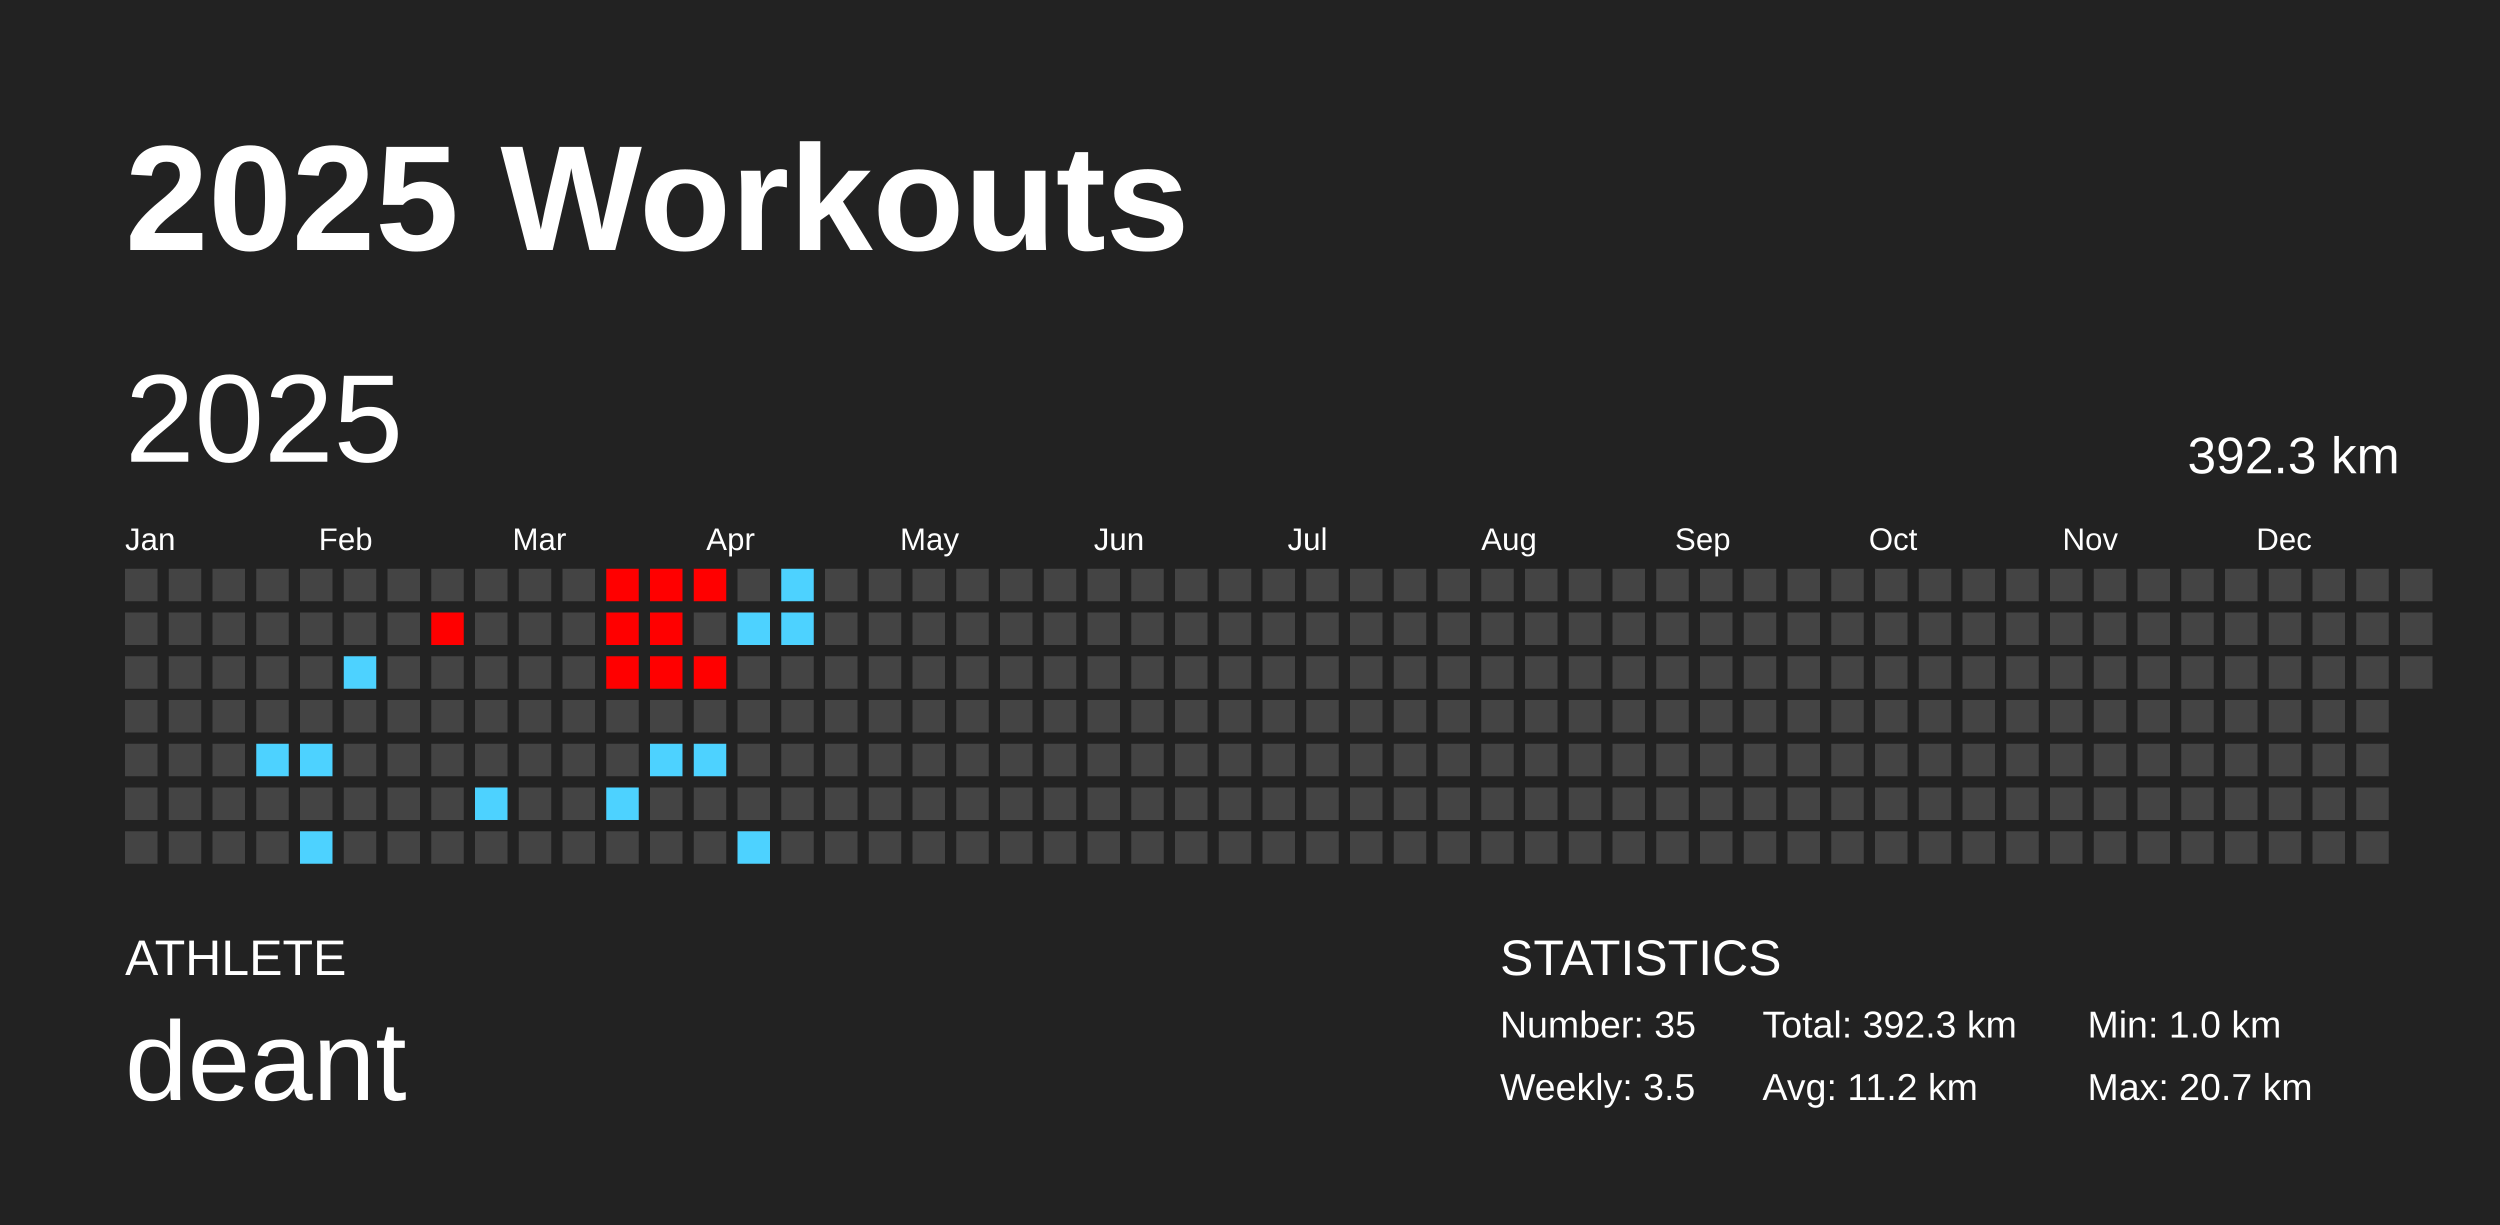
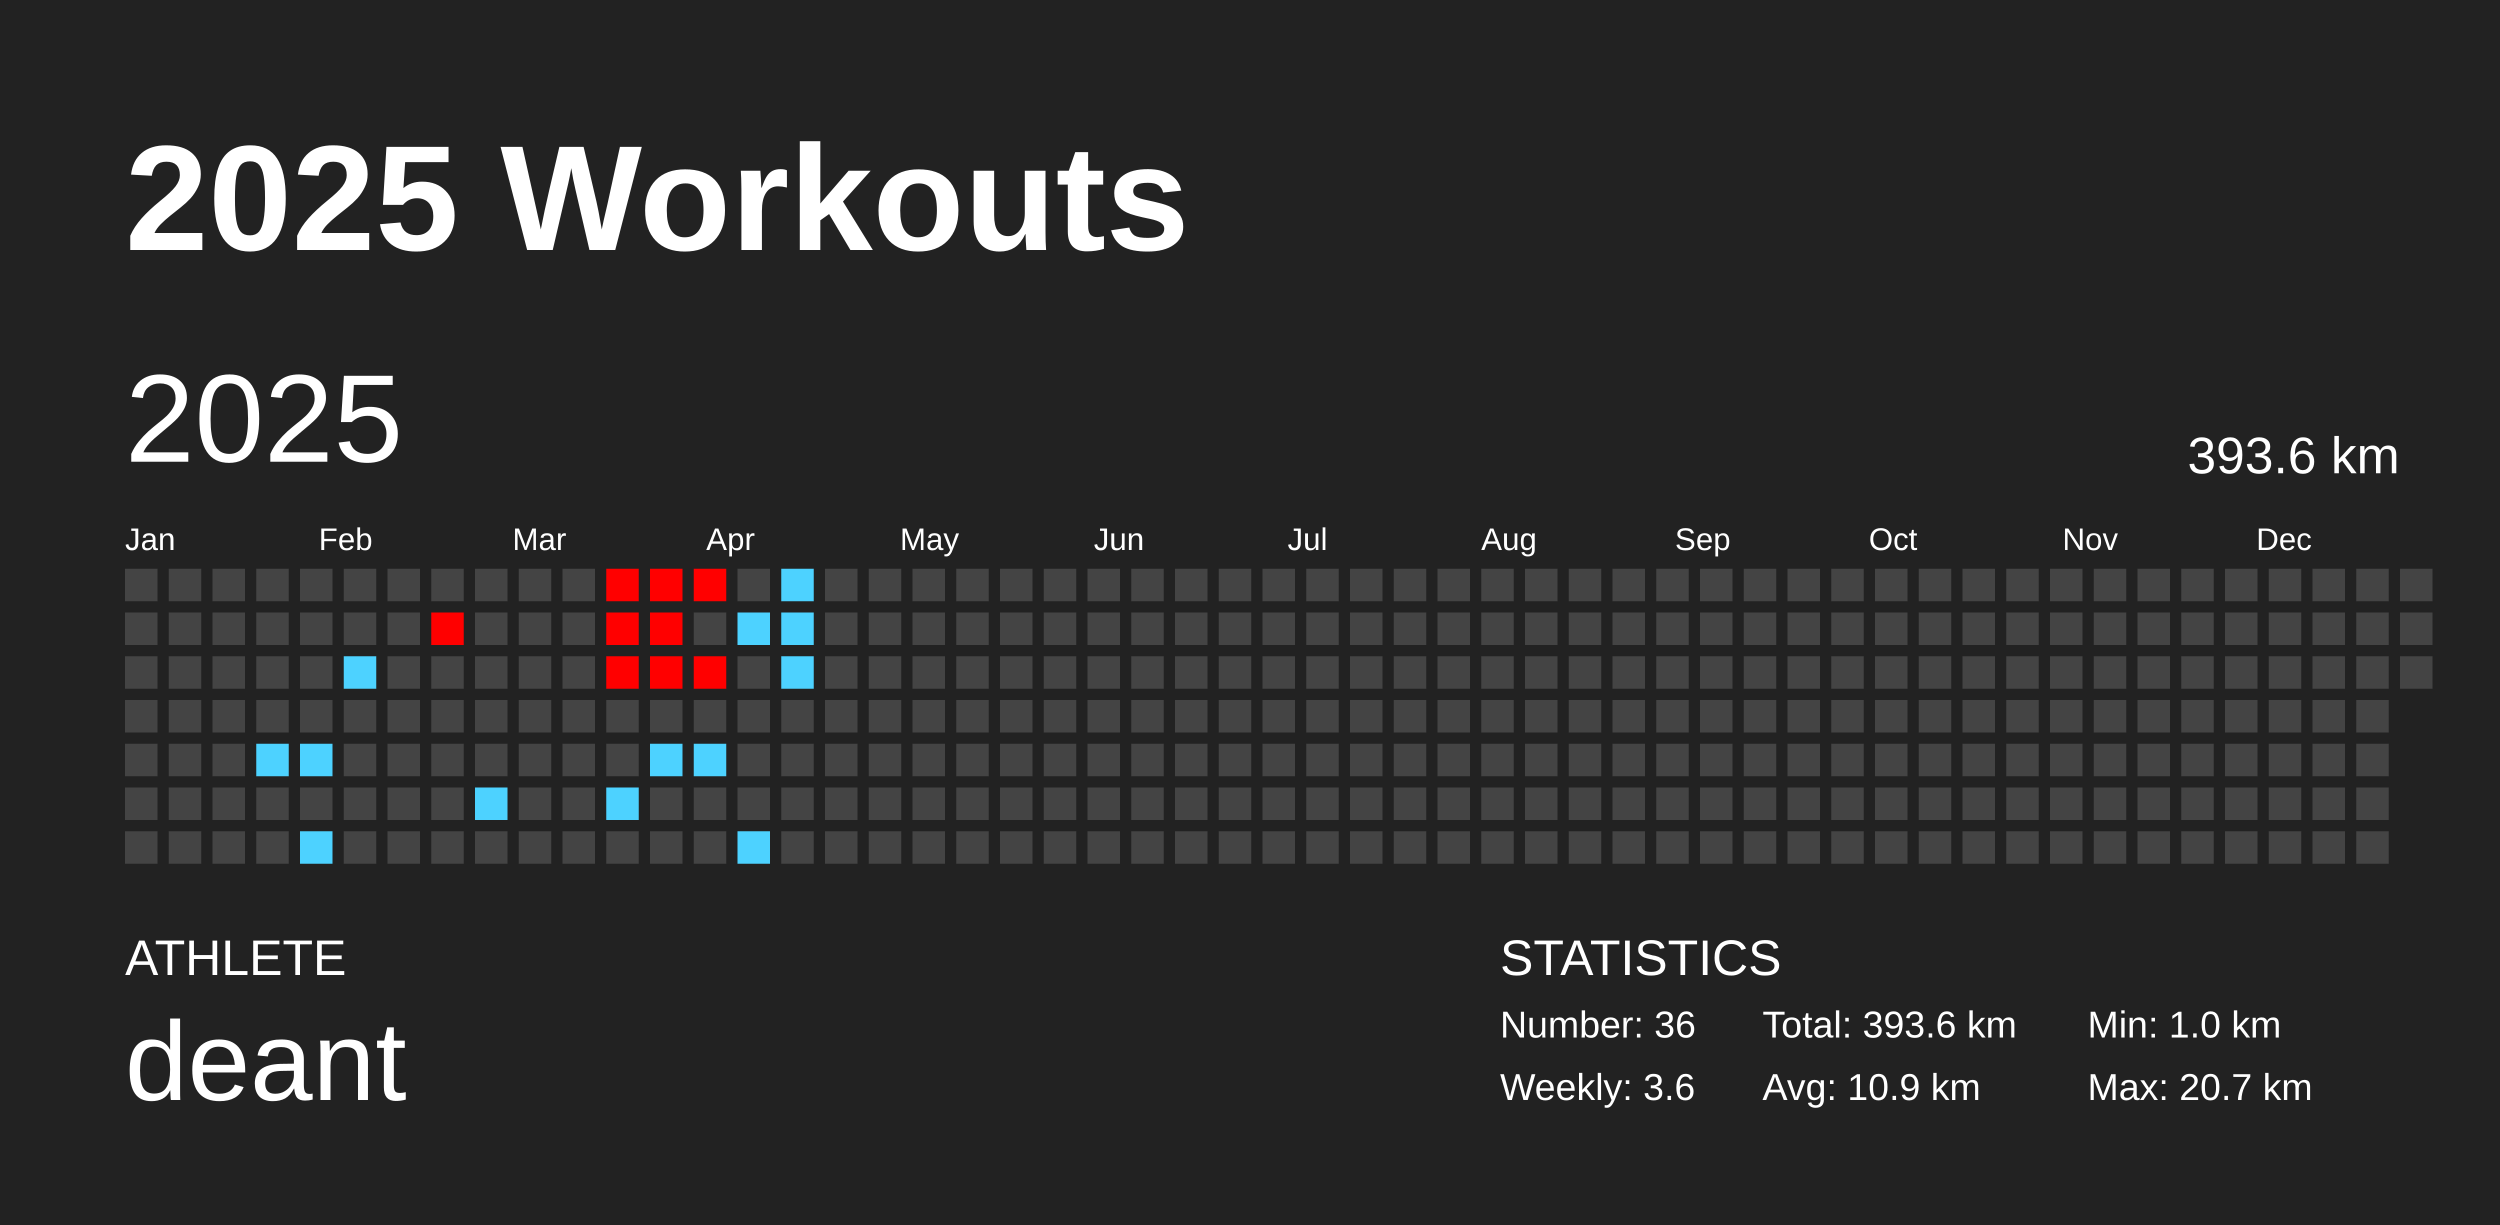
<svg xmlns="http://www.w3.org/2000/svg" baseProfile="full" height="98mm" version="1.1" viewBox="0,0,200,98" width="200mm">
  <defs />
  <rect fill="#222222" height="98" width="200" x="0" y="0" />
  <text fill="#FFFFFF" style="font-size:12px; font-family:Arial; font-weight:bold;" x="10" y="20">2025 Workouts</text>
  <text fill="#FFFFFF" style="font-size:4px; font-family:Arial" x="10" y="78">ATHLETE</text>
  <text fill="#FFFFFF" style="font-size:9px; font-family:Arial" x="10" y="88">deant</text>
  <text fill="#FFFFFF" style="font-size:4px; font-family:Arial" x="120" y="78">STATISTICS</text>
-   <text fill="#FFFFFF" style="font-size:3px; font-family:Arial" x="120" y="83">Number: 35</text>
-   <text fill="#FFFFFF" style="font-size:3px; font-family:Arial" x="120" y="88">Weekly: 3.5</text>
-   <text fill="#FFFFFF" style="font-size:3px; font-family:Arial" x="141" y="83">Total: 392.3 km</text>
-   <text fill="#FFFFFF" style="font-size:3px; font-family:Arial" x="141" y="88">Avg: 11.2 km</text>
+   <text fill="#FFFFFF" style="font-size:3px; font-family:Arial" x="120" y="83">Number: 36</text>
+   <text fill="#FFFFFF" style="font-size:3px; font-family:Arial" x="120" y="88">Weekly: 3.6</text>
+   <text fill="#FFFFFF" style="font-size:3px; font-family:Arial" x="141" y="83">Total: 393.6 km</text>
+   <text fill="#FFFFFF" style="font-size:3px; font-family:Arial" x="141" y="88">Avg: 10.9 km</text>
  <text fill="#FFFFFF" style="font-size:3px; font-family:Arial" x="167" y="83">Min: 1.0 km</text>
  <text fill="#FFFFFF" style="font-size:3px; font-family:Arial" x="167" y="88">Max: 20.7 km</text>
  <text dominant-baseline="hanging" fill="#FFFFFF" style="font-size:10.0px; font-family:Arial;" x="10" y="30">2025</text>
-   <text dominant-baseline="hanging" fill="#FFFFFF" style="font-size:4.125px; font-family:Arial;" x="175" y="35">392.3 km</text>
+   <text dominant-baseline="hanging" fill="#FFFFFF" style="font-size:4.125px; font-family:Arial;" x="175" y="35">393.6 km</text>
  <text fill="#FFFFFF" style="font-size:2.5px; font-family:Arial" x="10.0" y="44">Jan</text>
  <text fill="#FFFFFF" style="font-size:2.5px; font-family:Arial" x="25.5" y="44">Feb</text>
  <text fill="#FFFFFF" style="font-size:2.5px; font-family:Arial" x="41.0" y="44">Mar</text>
  <text fill="#FFFFFF" style="font-size:2.5px; font-family:Arial" x="56.5" y="44">Apr</text>
  <text fill="#FFFFFF" style="font-size:2.5px; font-family:Arial" x="72.0" y="44">May</text>
  <text fill="#FFFFFF" style="font-size:2.5px; font-family:Arial" x="87.5" y="44">Jun</text>
  <text fill="#FFFFFF" style="font-size:2.5px; font-family:Arial" x="103.0" y="44">Jul</text>
  <text fill="#FFFFFF" style="font-size:2.5px; font-family:Arial" x="118.5" y="44">Aug</text>
  <text fill="#FFFFFF" style="font-size:2.5px; font-family:Arial" x="134.0" y="44">Sep</text>
  <text fill="#FFFFFF" style="font-size:2.5px; font-family:Arial" x="149.5" y="44">Oct</text>
  <text fill="#FFFFFF" style="font-size:2.5px; font-family:Arial" x="165.0" y="44">Nov</text>
  <text fill="#FFFFFF" style="font-size:2.5px; font-family:Arial" x="180.5" y="44">Dec</text>
  <rect fill="#444444" height="2.6" width="2.6" x="10.0" y="45.5" />
  <rect fill="#444444" height="2.6" width="2.6" x="10.0" y="49.0" />
  <rect fill="#444444" height="2.6" width="2.6" x="10.0" y="52.5" />
  <rect fill="#444444" height="2.6" width="2.6" x="10.0" y="56.0" />
  <rect fill="#444444" height="2.6" width="2.6" x="10.0" y="59.5" />
  <rect fill="#444444" height="2.6" width="2.6" x="10.0" y="63.0" />
  <rect fill="#444444" height="2.6" width="2.6" x="10.0" y="66.5" />
  <rect fill="#444444" height="2.6" width="2.6" x="13.5" y="45.5" />
  <rect fill="#444444" height="2.6" width="2.6" x="13.5" y="49.0" />
  <rect fill="#444444" height="2.6" width="2.6" x="13.5" y="52.5" />
  <rect fill="#444444" height="2.6" width="2.6" x="13.5" y="56.0" />
  <rect fill="#444444" height="2.6" width="2.6" x="13.5" y="59.5" />
  <rect fill="#444444" height="2.6" width="2.6" x="13.5" y="63.0" />
  <rect fill="#444444" height="2.6" width="2.6" x="13.5" y="66.5" />
  <rect fill="#444444" height="2.6" width="2.6" x="17.0" y="45.5" />
  <rect fill="#444444" height="2.6" width="2.6" x="17.0" y="49.0" />
  <rect fill="#444444" height="2.6" width="2.6" x="17.0" y="52.5" />
  <rect fill="#444444" height="2.6" width="2.6" x="17.0" y="56.0" />
  <rect fill="#444444" height="2.6" width="2.6" x="17.0" y="59.5" />
  <rect fill="#444444" height="2.6" width="2.6" x="17.0" y="63.0" />
  <rect fill="#444444" height="2.6" width="2.6" x="17.0" y="66.5" />
  <rect fill="#444444" height="2.6" width="2.6" x="20.5" y="45.5" />
  <rect fill="#444444" height="2.6" width="2.6" x="20.5" y="49.0" />
  <rect fill="#444444" height="2.6" width="2.6" x="20.5" y="52.5" />
  <rect fill="#444444" height="2.6" width="2.6" x="20.5" y="56.0" />
  <rect fill="#4dd2ff" height="2.6" width="2.6" x="20.5" y="59.5" />
  <rect fill="#444444" height="2.6" width="2.6" x="20.5" y="63.0" />
  <rect fill="#444444" height="2.6" width="2.6" x="20.5" y="66.5" />
  <rect fill="#444444" height="2.6" width="2.6" x="24.0" y="45.5" />
  <rect fill="#444444" height="2.6" width="2.6" x="24.0" y="49.0" />
  <rect fill="#444444" height="2.6" width="2.6" x="24.0" y="52.5" />
  <rect fill="#444444" height="2.6" width="2.6" x="24.0" y="56.0" />
  <rect fill="#4dd2ff" height="2.6" width="2.6" x="24.0" y="59.5" />
  <rect fill="#444444" height="2.6" width="2.6" x="24.0" y="63.0" />
  <rect fill="#4dd2ff" height="2.6" width="2.6" x="24.0" y="66.5" />
  <rect fill="#444444" height="2.6" width="2.6" x="27.5" y="45.5" />
  <rect fill="#444444" height="2.6" width="2.6" x="27.5" y="49.0" />
  <rect fill="#4dd2ff" height="2.6" width="2.6" x="27.5" y="52.5" />
  <rect fill="#444444" height="2.6" width="2.6" x="27.5" y="56.0" />
  <rect fill="#444444" height="2.6" width="2.6" x="27.5" y="59.5" />
  <rect fill="#444444" height="2.6" width="2.6" x="27.5" y="63.0" />
  <rect fill="#444444" height="2.6" width="2.6" x="27.5" y="66.5" />
  <rect fill="#444444" height="2.6" width="2.6" x="31.0" y="45.5" />
  <rect fill="#444444" height="2.6" width="2.6" x="31.0" y="49.0" />
  <rect fill="#444444" height="2.6" width="2.6" x="31.0" y="52.5" />
  <rect fill="#444444" height="2.6" width="2.6" x="31.0" y="56.0" />
  <rect fill="#444444" height="2.6" width="2.6" x="31.0" y="59.5" />
  <rect fill="#444444" height="2.6" width="2.6" x="31.0" y="63.0" />
  <rect fill="#444444" height="2.6" width="2.6" x="31.0" y="66.5" />
  <rect fill="#444444" height="2.6" width="2.6" x="34.5" y="45.5" />
  <rect fill="red" height="2.6" width="2.6" x="34.5" y="49.0" />
  <rect fill="#444444" height="2.6" width="2.6" x="34.5" y="52.5" />
  <rect fill="#444444" height="2.6" width="2.6" x="34.5" y="56.0" />
  <rect fill="#444444" height="2.6" width="2.6" x="34.5" y="59.5" />
  <rect fill="#444444" height="2.6" width="2.6" x="34.5" y="63.0" />
  <rect fill="#444444" height="2.6" width="2.6" x="34.5" y="66.5" />
  <rect fill="#444444" height="2.6" width="2.6" x="38.0" y="45.5" />
  <rect fill="#444444" height="2.6" width="2.6" x="38.0" y="49.0" />
  <rect fill="#444444" height="2.6" width="2.6" x="38.0" y="52.5" />
  <rect fill="#444444" height="2.6" width="2.6" x="38.0" y="56.0" />
  <rect fill="#444444" height="2.6" width="2.6" x="38.0" y="59.5" />
  <rect fill="#4dd2ff" height="2.6" width="2.6" x="38.0" y="63.0" />
  <rect fill="#444444" height="2.6" width="2.6" x="38.0" y="66.5" />
  <rect fill="#444444" height="2.6" width="2.6" x="41.5" y="45.5" />
  <rect fill="#444444" height="2.6" width="2.6" x="41.5" y="49.0" />
  <rect fill="#444444" height="2.6" width="2.6" x="41.5" y="52.5" />
  <rect fill="#444444" height="2.6" width="2.6" x="41.5" y="56.0" />
  <rect fill="#444444" height="2.6" width="2.6" x="41.5" y="59.5" />
  <rect fill="#444444" height="2.6" width="2.6" x="41.5" y="63.0" />
  <rect fill="#444444" height="2.6" width="2.6" x="41.5" y="66.5" />
  <rect fill="#444444" height="2.6" width="2.6" x="45.0" y="45.5" />
  <rect fill="#444444" height="2.6" width="2.6" x="45.0" y="49.0" />
  <rect fill="#444444" height="2.6" width="2.6" x="45.0" y="52.5" />
  <rect fill="#444444" height="2.6" width="2.6" x="45.0" y="56.0" />
  <rect fill="#444444" height="2.6" width="2.6" x="45.0" y="59.5" />
  <rect fill="#444444" height="2.6" width="2.6" x="45.0" y="63.0" />
  <rect fill="#444444" height="2.6" width="2.6" x="45.0" y="66.5" />
  <rect fill="red" height="2.6" width="2.6" x="48.5" y="45.5" />
  <rect fill="red" height="2.6" width="2.6" x="48.5" y="49.0" />
  <rect fill="red" height="2.6" width="2.6" x="48.5" y="52.5" />
  <rect fill="#444444" height="2.6" width="2.6" x="48.5" y="56.0" />
  <rect fill="#444444" height="2.6" width="2.6" x="48.5" y="59.5" />
  <rect fill="#4dd2ff" height="2.6" width="2.6" x="48.5" y="63.0" />
  <rect fill="#444444" height="2.6" width="2.6" x="48.5" y="66.5" />
  <rect fill="red" height="2.6" width="2.6" x="52.0" y="45.5" />
  <rect fill="red" height="2.6" width="2.6" x="52.0" y="49.0" />
  <rect fill="red" height="2.6" width="2.6" x="52.0" y="52.5" />
  <rect fill="#444444" height="2.6" width="2.6" x="52.0" y="56.0" />
  <rect fill="#4dd2ff" height="2.6" width="2.6" x="52.0" y="59.5" />
  <rect fill="#444444" height="2.6" width="2.6" x="52.0" y="63.0" />
  <rect fill="#444444" height="2.6" width="2.6" x="52.0" y="66.5" />
  <rect fill="red" height="2.6" width="2.6" x="55.5" y="45.5" />
  <rect fill="#444444" height="2.6" width="2.6" x="55.5" y="49.0" />
  <rect fill="red" height="2.6" width="2.6" x="55.5" y="52.5" />
  <rect fill="#444444" height="2.6" width="2.6" x="55.5" y="56.0" />
  <rect fill="#4dd2ff" height="2.6" width="2.6" x="55.5" y="59.5" />
  <rect fill="#444444" height="2.6" width="2.6" x="55.5" y="63.0" />
  <rect fill="#444444" height="2.6" width="2.6" x="55.5" y="66.5" />
  <rect fill="#444444" height="2.6" width="2.6" x="59.0" y="45.5" />
  <rect fill="#4dd2ff" height="2.6" width="2.6" x="59.0" y="49.0" />
  <rect fill="#444444" height="2.6" width="2.6" x="59.0" y="52.5" />
  <rect fill="#444444" height="2.6" width="2.6" x="59.0" y="56.0" />
  <rect fill="#444444" height="2.6" width="2.6" x="59.0" y="59.5" />
  <rect fill="#444444" height="2.6" width="2.6" x="59.0" y="63.0" />
  <rect fill="#4dd2ff" height="2.6" width="2.6" x="59.0" y="66.5" />
  <rect fill="#4dd2ff" height="2.6" width="2.6" x="62.5" y="45.5" />
  <rect fill="#4dd2ff" height="2.6" width="2.6" x="62.5" y="49.0" />
-   <rect fill="#444444" height="2.6" width="2.6" x="62.5" y="52.5" />
+   <rect fill="#4dd2ff" height="2.6" width="2.6" x="62.5" y="52.5" />
  <rect fill="#444444" height="2.6" width="2.6" x="62.5" y="56.0" />
  <rect fill="#444444" height="2.6" width="2.6" x="62.5" y="59.5" />
  <rect fill="#444444" height="2.6" width="2.6" x="62.5" y="63.0" />
  <rect fill="#444444" height="2.6" width="2.6" x="62.5" y="66.5" />
  <rect fill="#444444" height="2.6" width="2.6" x="66.0" y="45.5" />
  <rect fill="#444444" height="2.6" width="2.6" x="66.0" y="49.0" />
  <rect fill="#444444" height="2.6" width="2.6" x="66.0" y="52.5" />
  <rect fill="#444444" height="2.6" width="2.6" x="66.0" y="56.0" />
  <rect fill="#444444" height="2.6" width="2.6" x="66.0" y="59.5" />
  <rect fill="#444444" height="2.6" width="2.6" x="66.0" y="63.0" />
  <rect fill="#444444" height="2.6" width="2.6" x="66.0" y="66.5" />
  <rect fill="#444444" height="2.6" width="2.6" x="69.5" y="45.5" />
  <rect fill="#444444" height="2.6" width="2.6" x="69.5" y="49.0" />
  <rect fill="#444444" height="2.6" width="2.6" x="69.5" y="52.5" />
  <rect fill="#444444" height="2.6" width="2.6" x="69.5" y="56.0" />
  <rect fill="#444444" height="2.6" width="2.6" x="69.5" y="59.5" />
  <rect fill="#444444" height="2.6" width="2.6" x="69.5" y="63.0" />
  <rect fill="#444444" height="2.6" width="2.6" x="69.5" y="66.5" />
  <rect fill="#444444" height="2.6" width="2.6" x="73.0" y="45.5" />
  <rect fill="#444444" height="2.6" width="2.6" x="73.0" y="49.0" />
  <rect fill="#444444" height="2.6" width="2.6" x="73.0" y="52.5" />
  <rect fill="#444444" height="2.6" width="2.6" x="73.0" y="56.0" />
  <rect fill="#444444" height="2.6" width="2.6" x="73.0" y="59.5" />
  <rect fill="#444444" height="2.6" width="2.6" x="73.0" y="63.0" />
  <rect fill="#444444" height="2.6" width="2.6" x="73.0" y="66.5" />
  <rect fill="#444444" height="2.6" width="2.6" x="76.5" y="45.5" />
  <rect fill="#444444" height="2.6" width="2.6" x="76.5" y="49.0" />
  <rect fill="#444444" height="2.6" width="2.6" x="76.5" y="52.5" />
  <rect fill="#444444" height="2.6" width="2.6" x="76.5" y="56.0" />
  <rect fill="#444444" height="2.6" width="2.6" x="76.5" y="59.5" />
  <rect fill="#444444" height="2.6" width="2.6" x="76.5" y="63.0" />
  <rect fill="#444444" height="2.6" width="2.6" x="76.5" y="66.5" />
  <rect fill="#444444" height="2.6" width="2.6" x="80.0" y="45.5" />
  <rect fill="#444444" height="2.6" width="2.6" x="80.0" y="49.0" />
  <rect fill="#444444" height="2.6" width="2.6" x="80.0" y="52.5" />
  <rect fill="#444444" height="2.6" width="2.6" x="80.0" y="56.0" />
  <rect fill="#444444" height="2.6" width="2.6" x="80.0" y="59.5" />
  <rect fill="#444444" height="2.6" width="2.6" x="80.0" y="63.0" />
  <rect fill="#444444" height="2.6" width="2.6" x="80.0" y="66.5" />
  <rect fill="#444444" height="2.6" width="2.6" x="83.5" y="45.5" />
  <rect fill="#444444" height="2.6" width="2.6" x="83.5" y="49.0" />
  <rect fill="#444444" height="2.6" width="2.6" x="83.5" y="52.5" />
  <rect fill="#444444" height="2.6" width="2.6" x="83.5" y="56.0" />
  <rect fill="#444444" height="2.6" width="2.6" x="83.5" y="59.5" />
  <rect fill="#444444" height="2.6" width="2.6" x="83.5" y="63.0" />
  <rect fill="#444444" height="2.6" width="2.6" x="83.5" y="66.5" />
  <rect fill="#444444" height="2.6" width="2.6" x="87.0" y="45.5" />
  <rect fill="#444444" height="2.6" width="2.6" x="87.0" y="49.0" />
  <rect fill="#444444" height="2.6" width="2.6" x="87.0" y="52.5" />
  <rect fill="#444444" height="2.6" width="2.6" x="87.0" y="56.0" />
  <rect fill="#444444" height="2.6" width="2.6" x="87.0" y="59.5" />
  <rect fill="#444444" height="2.6" width="2.6" x="87.0" y="63.0" />
  <rect fill="#444444" height="2.6" width="2.6" x="87.0" y="66.5" />
  <rect fill="#444444" height="2.6" width="2.6" x="90.5" y="45.5" />
  <rect fill="#444444" height="2.6" width="2.6" x="90.5" y="49.0" />
  <rect fill="#444444" height="2.6" width="2.6" x="90.5" y="52.5" />
  <rect fill="#444444" height="2.6" width="2.6" x="90.5" y="56.0" />
  <rect fill="#444444" height="2.6" width="2.6" x="90.5" y="59.5" />
  <rect fill="#444444" height="2.6" width="2.6" x="90.5" y="63.0" />
  <rect fill="#444444" height="2.6" width="2.6" x="90.5" y="66.5" />
  <rect fill="#444444" height="2.6" width="2.6" x="94.0" y="45.5" />
  <rect fill="#444444" height="2.6" width="2.6" x="94.0" y="49.0" />
  <rect fill="#444444" height="2.6" width="2.6" x="94.0" y="52.5" />
  <rect fill="#444444" height="2.6" width="2.6" x="94.0" y="56.0" />
  <rect fill="#444444" height="2.6" width="2.6" x="94.0" y="59.5" />
  <rect fill="#444444" height="2.6" width="2.6" x="94.0" y="63.0" />
  <rect fill="#444444" height="2.6" width="2.6" x="94.0" y="66.5" />
  <rect fill="#444444" height="2.6" width="2.6" x="97.5" y="45.5" />
  <rect fill="#444444" height="2.6" width="2.6" x="97.5" y="49.0" />
  <rect fill="#444444" height="2.6" width="2.6" x="97.5" y="52.5" />
  <rect fill="#444444" height="2.6" width="2.6" x="97.5" y="56.0" />
  <rect fill="#444444" height="2.6" width="2.6" x="97.5" y="59.5" />
  <rect fill="#444444" height="2.6" width="2.6" x="97.5" y="63.0" />
  <rect fill="#444444" height="2.6" width="2.6" x="97.5" y="66.5" />
  <rect fill="#444444" height="2.6" width="2.6" x="101.0" y="45.5" />
  <rect fill="#444444" height="2.6" width="2.6" x="101.0" y="49.0" />
  <rect fill="#444444" height="2.6" width="2.6" x="101.0" y="52.5" />
  <rect fill="#444444" height="2.6" width="2.6" x="101.0" y="56.0" />
  <rect fill="#444444" height="2.6" width="2.6" x="101.0" y="59.5" />
  <rect fill="#444444" height="2.6" width="2.6" x="101.0" y="63.0" />
  <rect fill="#444444" height="2.6" width="2.6" x="101.0" y="66.5" />
  <rect fill="#444444" height="2.6" width="2.6" x="104.5" y="45.5" />
  <rect fill="#444444" height="2.6" width="2.6" x="104.5" y="49.0" />
  <rect fill="#444444" height="2.6" width="2.6" x="104.5" y="52.5" />
  <rect fill="#444444" height="2.6" width="2.6" x="104.5" y="56.0" />
  <rect fill="#444444" height="2.6" width="2.6" x="104.5" y="59.5" />
  <rect fill="#444444" height="2.6" width="2.6" x="104.5" y="63.0" />
  <rect fill="#444444" height="2.6" width="2.6" x="104.5" y="66.5" />
  <rect fill="#444444" height="2.6" width="2.6" x="108.0" y="45.5" />
  <rect fill="#444444" height="2.6" width="2.6" x="108.0" y="49.0" />
  <rect fill="#444444" height="2.6" width="2.6" x="108.0" y="52.5" />
  <rect fill="#444444" height="2.6" width="2.6" x="108.0" y="56.0" />
  <rect fill="#444444" height="2.6" width="2.6" x="108.0" y="59.5" />
  <rect fill="#444444" height="2.6" width="2.6" x="108.0" y="63.0" />
  <rect fill="#444444" height="2.6" width="2.6" x="108.0" y="66.5" />
  <rect fill="#444444" height="2.6" width="2.6" x="111.5" y="45.5" />
  <rect fill="#444444" height="2.6" width="2.6" x="111.5" y="49.0" />
  <rect fill="#444444" height="2.6" width="2.6" x="111.5" y="52.5" />
  <rect fill="#444444" height="2.6" width="2.6" x="111.5" y="56.0" />
  <rect fill="#444444" height="2.6" width="2.6" x="111.5" y="59.5" />
  <rect fill="#444444" height="2.6" width="2.6" x="111.5" y="63.0" />
  <rect fill="#444444" height="2.6" width="2.6" x="111.5" y="66.5" />
  <rect fill="#444444" height="2.6" width="2.6" x="115.0" y="45.5" />
  <rect fill="#444444" height="2.6" width="2.6" x="115.0" y="49.0" />
  <rect fill="#444444" height="2.6" width="2.6" x="115.0" y="52.5" />
  <rect fill="#444444" height="2.6" width="2.6" x="115.0" y="56.0" />
  <rect fill="#444444" height="2.6" width="2.6" x="115.0" y="59.5" />
  <rect fill="#444444" height="2.6" width="2.6" x="115.0" y="63.0" />
  <rect fill="#444444" height="2.6" width="2.6" x="115.0" y="66.5" />
  <rect fill="#444444" height="2.6" width="2.6" x="118.5" y="45.5" />
  <rect fill="#444444" height="2.6" width="2.6" x="118.5" y="49.0" />
  <rect fill="#444444" height="2.6" width="2.6" x="118.5" y="52.5" />
  <rect fill="#444444" height="2.6" width="2.6" x="118.5" y="56.0" />
  <rect fill="#444444" height="2.6" width="2.6" x="118.5" y="59.5" />
  <rect fill="#444444" height="2.6" width="2.6" x="118.5" y="63.0" />
  <rect fill="#444444" height="2.6" width="2.6" x="118.5" y="66.5" />
  <rect fill="#444444" height="2.6" width="2.6" x="122.0" y="45.5" />
  <rect fill="#444444" height="2.6" width="2.6" x="122.0" y="49.0" />
  <rect fill="#444444" height="2.6" width="2.6" x="122.0" y="52.5" />
  <rect fill="#444444" height="2.6" width="2.6" x="122.0" y="56.0" />
  <rect fill="#444444" height="2.6" width="2.6" x="122.0" y="59.5" />
  <rect fill="#444444" height="2.6" width="2.6" x="122.0" y="63.0" />
  <rect fill="#444444" height="2.6" width="2.6" x="122.0" y="66.5" />
  <rect fill="#444444" height="2.6" width="2.6" x="125.5" y="45.5" />
  <rect fill="#444444" height="2.6" width="2.6" x="125.5" y="49.0" />
  <rect fill="#444444" height="2.6" width="2.6" x="125.5" y="52.5" />
  <rect fill="#444444" height="2.6" width="2.6" x="125.5" y="56.0" />
  <rect fill="#444444" height="2.6" width="2.6" x="125.5" y="59.5" />
  <rect fill="#444444" height="2.6" width="2.6" x="125.5" y="63.0" />
  <rect fill="#444444" height="2.6" width="2.6" x="125.5" y="66.5" />
  <rect fill="#444444" height="2.6" width="2.6" x="129.0" y="45.5" />
  <rect fill="#444444" height="2.6" width="2.6" x="129.0" y="49.0" />
  <rect fill="#444444" height="2.6" width="2.6" x="129.0" y="52.5" />
  <rect fill="#444444" height="2.6" width="2.6" x="129.0" y="56.0" />
  <rect fill="#444444" height="2.6" width="2.6" x="129.0" y="59.5" />
  <rect fill="#444444" height="2.6" width="2.6" x="129.0" y="63.0" />
  <rect fill="#444444" height="2.6" width="2.6" x="129.0" y="66.5" />
  <rect fill="#444444" height="2.6" width="2.6" x="132.5" y="45.5" />
  <rect fill="#444444" height="2.6" width="2.6" x="132.5" y="49.0" />
  <rect fill="#444444" height="2.6" width="2.6" x="132.5" y="52.5" />
  <rect fill="#444444" height="2.6" width="2.6" x="132.5" y="56.0" />
  <rect fill="#444444" height="2.6" width="2.6" x="132.5" y="59.5" />
  <rect fill="#444444" height="2.6" width="2.6" x="132.5" y="63.0" />
  <rect fill="#444444" height="2.6" width="2.6" x="132.5" y="66.5" />
  <rect fill="#444444" height="2.6" width="2.6" x="136.0" y="45.5" />
  <rect fill="#444444" height="2.6" width="2.6" x="136.0" y="49.0" />
  <rect fill="#444444" height="2.6" width="2.6" x="136.0" y="52.5" />
  <rect fill="#444444" height="2.6" width="2.6" x="136.0" y="56.0" />
  <rect fill="#444444" height="2.6" width="2.6" x="136.0" y="59.5" />
  <rect fill="#444444" height="2.6" width="2.6" x="136.0" y="63.0" />
  <rect fill="#444444" height="2.6" width="2.6" x="136.0" y="66.5" />
  <rect fill="#444444" height="2.6" width="2.6" x="139.5" y="45.5" />
  <rect fill="#444444" height="2.6" width="2.6" x="139.5" y="49.0" />
  <rect fill="#444444" height="2.6" width="2.6" x="139.5" y="52.5" />
  <rect fill="#444444" height="2.6" width="2.6" x="139.5" y="56.0" />
  <rect fill="#444444" height="2.6" width="2.6" x="139.5" y="59.5" />
  <rect fill="#444444" height="2.6" width="2.6" x="139.5" y="63.0" />
  <rect fill="#444444" height="2.6" width="2.6" x="139.5" y="66.5" />
  <rect fill="#444444" height="2.6" width="2.6" x="143.0" y="45.5" />
  <rect fill="#444444" height="2.6" width="2.6" x="143.0" y="49.0" />
  <rect fill="#444444" height="2.6" width="2.6" x="143.0" y="52.5" />
  <rect fill="#444444" height="2.6" width="2.6" x="143.0" y="56.0" />
  <rect fill="#444444" height="2.6" width="2.6" x="143.0" y="59.5" />
  <rect fill="#444444" height="2.6" width="2.6" x="143.0" y="63.0" />
  <rect fill="#444444" height="2.6" width="2.6" x="143.0" y="66.5" />
  <rect fill="#444444" height="2.6" width="2.6" x="146.5" y="45.5" />
  <rect fill="#444444" height="2.6" width="2.6" x="146.5" y="49.0" />
  <rect fill="#444444" height="2.6" width="2.6" x="146.5" y="52.5" />
  <rect fill="#444444" height="2.6" width="2.6" x="146.5" y="56.0" />
  <rect fill="#444444" height="2.6" width="2.6" x="146.5" y="59.5" />
  <rect fill="#444444" height="2.6" width="2.6" x="146.5" y="63.0" />
  <rect fill="#444444" height="2.6" width="2.6" x="146.5" y="66.5" />
  <rect fill="#444444" height="2.6" width="2.6" x="150.0" y="45.5" />
  <rect fill="#444444" height="2.6" width="2.6" x="150.0" y="49.0" />
  <rect fill="#444444" height="2.6" width="2.6" x="150.0" y="52.5" />
  <rect fill="#444444" height="2.6" width="2.6" x="150.0" y="56.0" />
  <rect fill="#444444" height="2.6" width="2.6" x="150.0" y="59.5" />
  <rect fill="#444444" height="2.6" width="2.6" x="150.0" y="63.0" />
  <rect fill="#444444" height="2.6" width="2.6" x="150.0" y="66.5" />
  <rect fill="#444444" height="2.6" width="2.6" x="153.5" y="45.5" />
  <rect fill="#444444" height="2.6" width="2.6" x="153.5" y="49.0" />
  <rect fill="#444444" height="2.6" width="2.6" x="153.5" y="52.5" />
  <rect fill="#444444" height="2.6" width="2.6" x="153.5" y="56.0" />
  <rect fill="#444444" height="2.6" width="2.6" x="153.5" y="59.5" />
  <rect fill="#444444" height="2.6" width="2.6" x="153.5" y="63.0" />
  <rect fill="#444444" height="2.6" width="2.6" x="153.5" y="66.5" />
  <rect fill="#444444" height="2.6" width="2.6" x="157.0" y="45.5" />
  <rect fill="#444444" height="2.6" width="2.6" x="157.0" y="49.0" />
  <rect fill="#444444" height="2.6" width="2.6" x="157.0" y="52.5" />
  <rect fill="#444444" height="2.6" width="2.6" x="157.0" y="56.0" />
  <rect fill="#444444" height="2.6" width="2.6" x="157.0" y="59.5" />
  <rect fill="#444444" height="2.6" width="2.6" x="157.0" y="63.0" />
  <rect fill="#444444" height="2.6" width="2.6" x="157.0" y="66.5" />
  <rect fill="#444444" height="2.6" width="2.6" x="160.5" y="45.5" />
  <rect fill="#444444" height="2.6" width="2.6" x="160.5" y="49.0" />
  <rect fill="#444444" height="2.6" width="2.6" x="160.5" y="52.5" />
  <rect fill="#444444" height="2.6" width="2.6" x="160.5" y="56.0" />
  <rect fill="#444444" height="2.6" width="2.6" x="160.5" y="59.5" />
  <rect fill="#444444" height="2.6" width="2.6" x="160.5" y="63.0" />
  <rect fill="#444444" height="2.6" width="2.6" x="160.5" y="66.5" />
  <rect fill="#444444" height="2.6" width="2.6" x="164.0" y="45.5" />
  <rect fill="#444444" height="2.6" width="2.6" x="164.0" y="49.0" />
  <rect fill="#444444" height="2.6" width="2.6" x="164.0" y="52.5" />
  <rect fill="#444444" height="2.6" width="2.6" x="164.0" y="56.0" />
  <rect fill="#444444" height="2.6" width="2.6" x="164.0" y="59.5" />
  <rect fill="#444444" height="2.6" width="2.6" x="164.0" y="63.0" />
  <rect fill="#444444" height="2.6" width="2.6" x="164.0" y="66.5" />
  <rect fill="#444444" height="2.6" width="2.6" x="167.5" y="45.5" />
  <rect fill="#444444" height="2.6" width="2.6" x="167.5" y="49.0" />
  <rect fill="#444444" height="2.6" width="2.6" x="167.5" y="52.5" />
  <rect fill="#444444" height="2.6" width="2.6" x="167.5" y="56.0" />
  <rect fill="#444444" height="2.6" width="2.6" x="167.5" y="59.5" />
  <rect fill="#444444" height="2.6" width="2.6" x="167.5" y="63.0" />
  <rect fill="#444444" height="2.6" width="2.6" x="167.5" y="66.5" />
  <rect fill="#444444" height="2.6" width="2.6" x="171.0" y="45.5" />
  <rect fill="#444444" height="2.6" width="2.6" x="171.0" y="49.0" />
  <rect fill="#444444" height="2.6" width="2.6" x="171.0" y="52.5" />
  <rect fill="#444444" height="2.6" width="2.6" x="171.0" y="56.0" />
  <rect fill="#444444" height="2.6" width="2.6" x="171.0" y="59.5" />
  <rect fill="#444444" height="2.6" width="2.6" x="171.0" y="63.0" />
  <rect fill="#444444" height="2.6" width="2.6" x="171.0" y="66.5" />
  <rect fill="#444444" height="2.6" width="2.6" x="174.5" y="45.5" />
  <rect fill="#444444" height="2.6" width="2.6" x="174.5" y="49.0" />
  <rect fill="#444444" height="2.6" width="2.6" x="174.5" y="52.5" />
  <rect fill="#444444" height="2.6" width="2.6" x="174.5" y="56.0" />
  <rect fill="#444444" height="2.6" width="2.6" x="174.5" y="59.5" />
  <rect fill="#444444" height="2.6" width="2.6" x="174.5" y="63.0" />
  <rect fill="#444444" height="2.6" width="2.6" x="174.5" y="66.5" />
  <rect fill="#444444" height="2.6" width="2.6" x="178.0" y="45.5" />
  <rect fill="#444444" height="2.6" width="2.6" x="178.0" y="49.0" />
  <rect fill="#444444" height="2.6" width="2.6" x="178.0" y="52.5" />
  <rect fill="#444444" height="2.6" width="2.6" x="178.0" y="56.0" />
  <rect fill="#444444" height="2.6" width="2.6" x="178.0" y="59.5" />
  <rect fill="#444444" height="2.6" width="2.6" x="178.0" y="63.0" />
  <rect fill="#444444" height="2.6" width="2.6" x="178.0" y="66.5" />
  <rect fill="#444444" height="2.6" width="2.6" x="181.5" y="45.5" />
  <rect fill="#444444" height="2.6" width="2.6" x="181.5" y="49.0" />
  <rect fill="#444444" height="2.6" width="2.6" x="181.5" y="52.5" />
  <rect fill="#444444" height="2.6" width="2.6" x="181.5" y="56.0" />
  <rect fill="#444444" height="2.6" width="2.6" x="181.5" y="59.5" />
  <rect fill="#444444" height="2.6" width="2.6" x="181.5" y="63.0" />
  <rect fill="#444444" height="2.6" width="2.6" x="181.5" y="66.5" />
  <rect fill="#444444" height="2.6" width="2.6" x="185.0" y="45.5" />
  <rect fill="#444444" height="2.6" width="2.6" x="185.0" y="49.0" />
  <rect fill="#444444" height="2.6" width="2.6" x="185.0" y="52.5" />
  <rect fill="#444444" height="2.6" width="2.6" x="185.0" y="56.0" />
  <rect fill="#444444" height="2.6" width="2.6" x="185.0" y="59.5" />
  <rect fill="#444444" height="2.6" width="2.6" x="185.0" y="63.0" />
  <rect fill="#444444" height="2.6" width="2.6" x="185.0" y="66.5" />
  <rect fill="#444444" height="2.6" width="2.6" x="188.5" y="45.5" />
  <rect fill="#444444" height="2.6" width="2.6" x="188.5" y="49.0" />
  <rect fill="#444444" height="2.6" width="2.6" x="188.5" y="52.5" />
  <rect fill="#444444" height="2.6" width="2.6" x="188.5" y="56.0" />
  <rect fill="#444444" height="2.6" width="2.6" x="188.5" y="59.5" />
  <rect fill="#444444" height="2.6" width="2.6" x="188.5" y="63.0" />
  <rect fill="#444444" height="2.6" width="2.6" x="188.5" y="66.5" />
  <rect fill="#444444" height="2.6" width="2.6" x="192.0" y="45.5" />
  <rect fill="#444444" height="2.6" width="2.6" x="192.0" y="49.0" />
  <rect fill="#444444" height="2.6" width="2.6" x="192.0" y="52.5" />
</svg>
